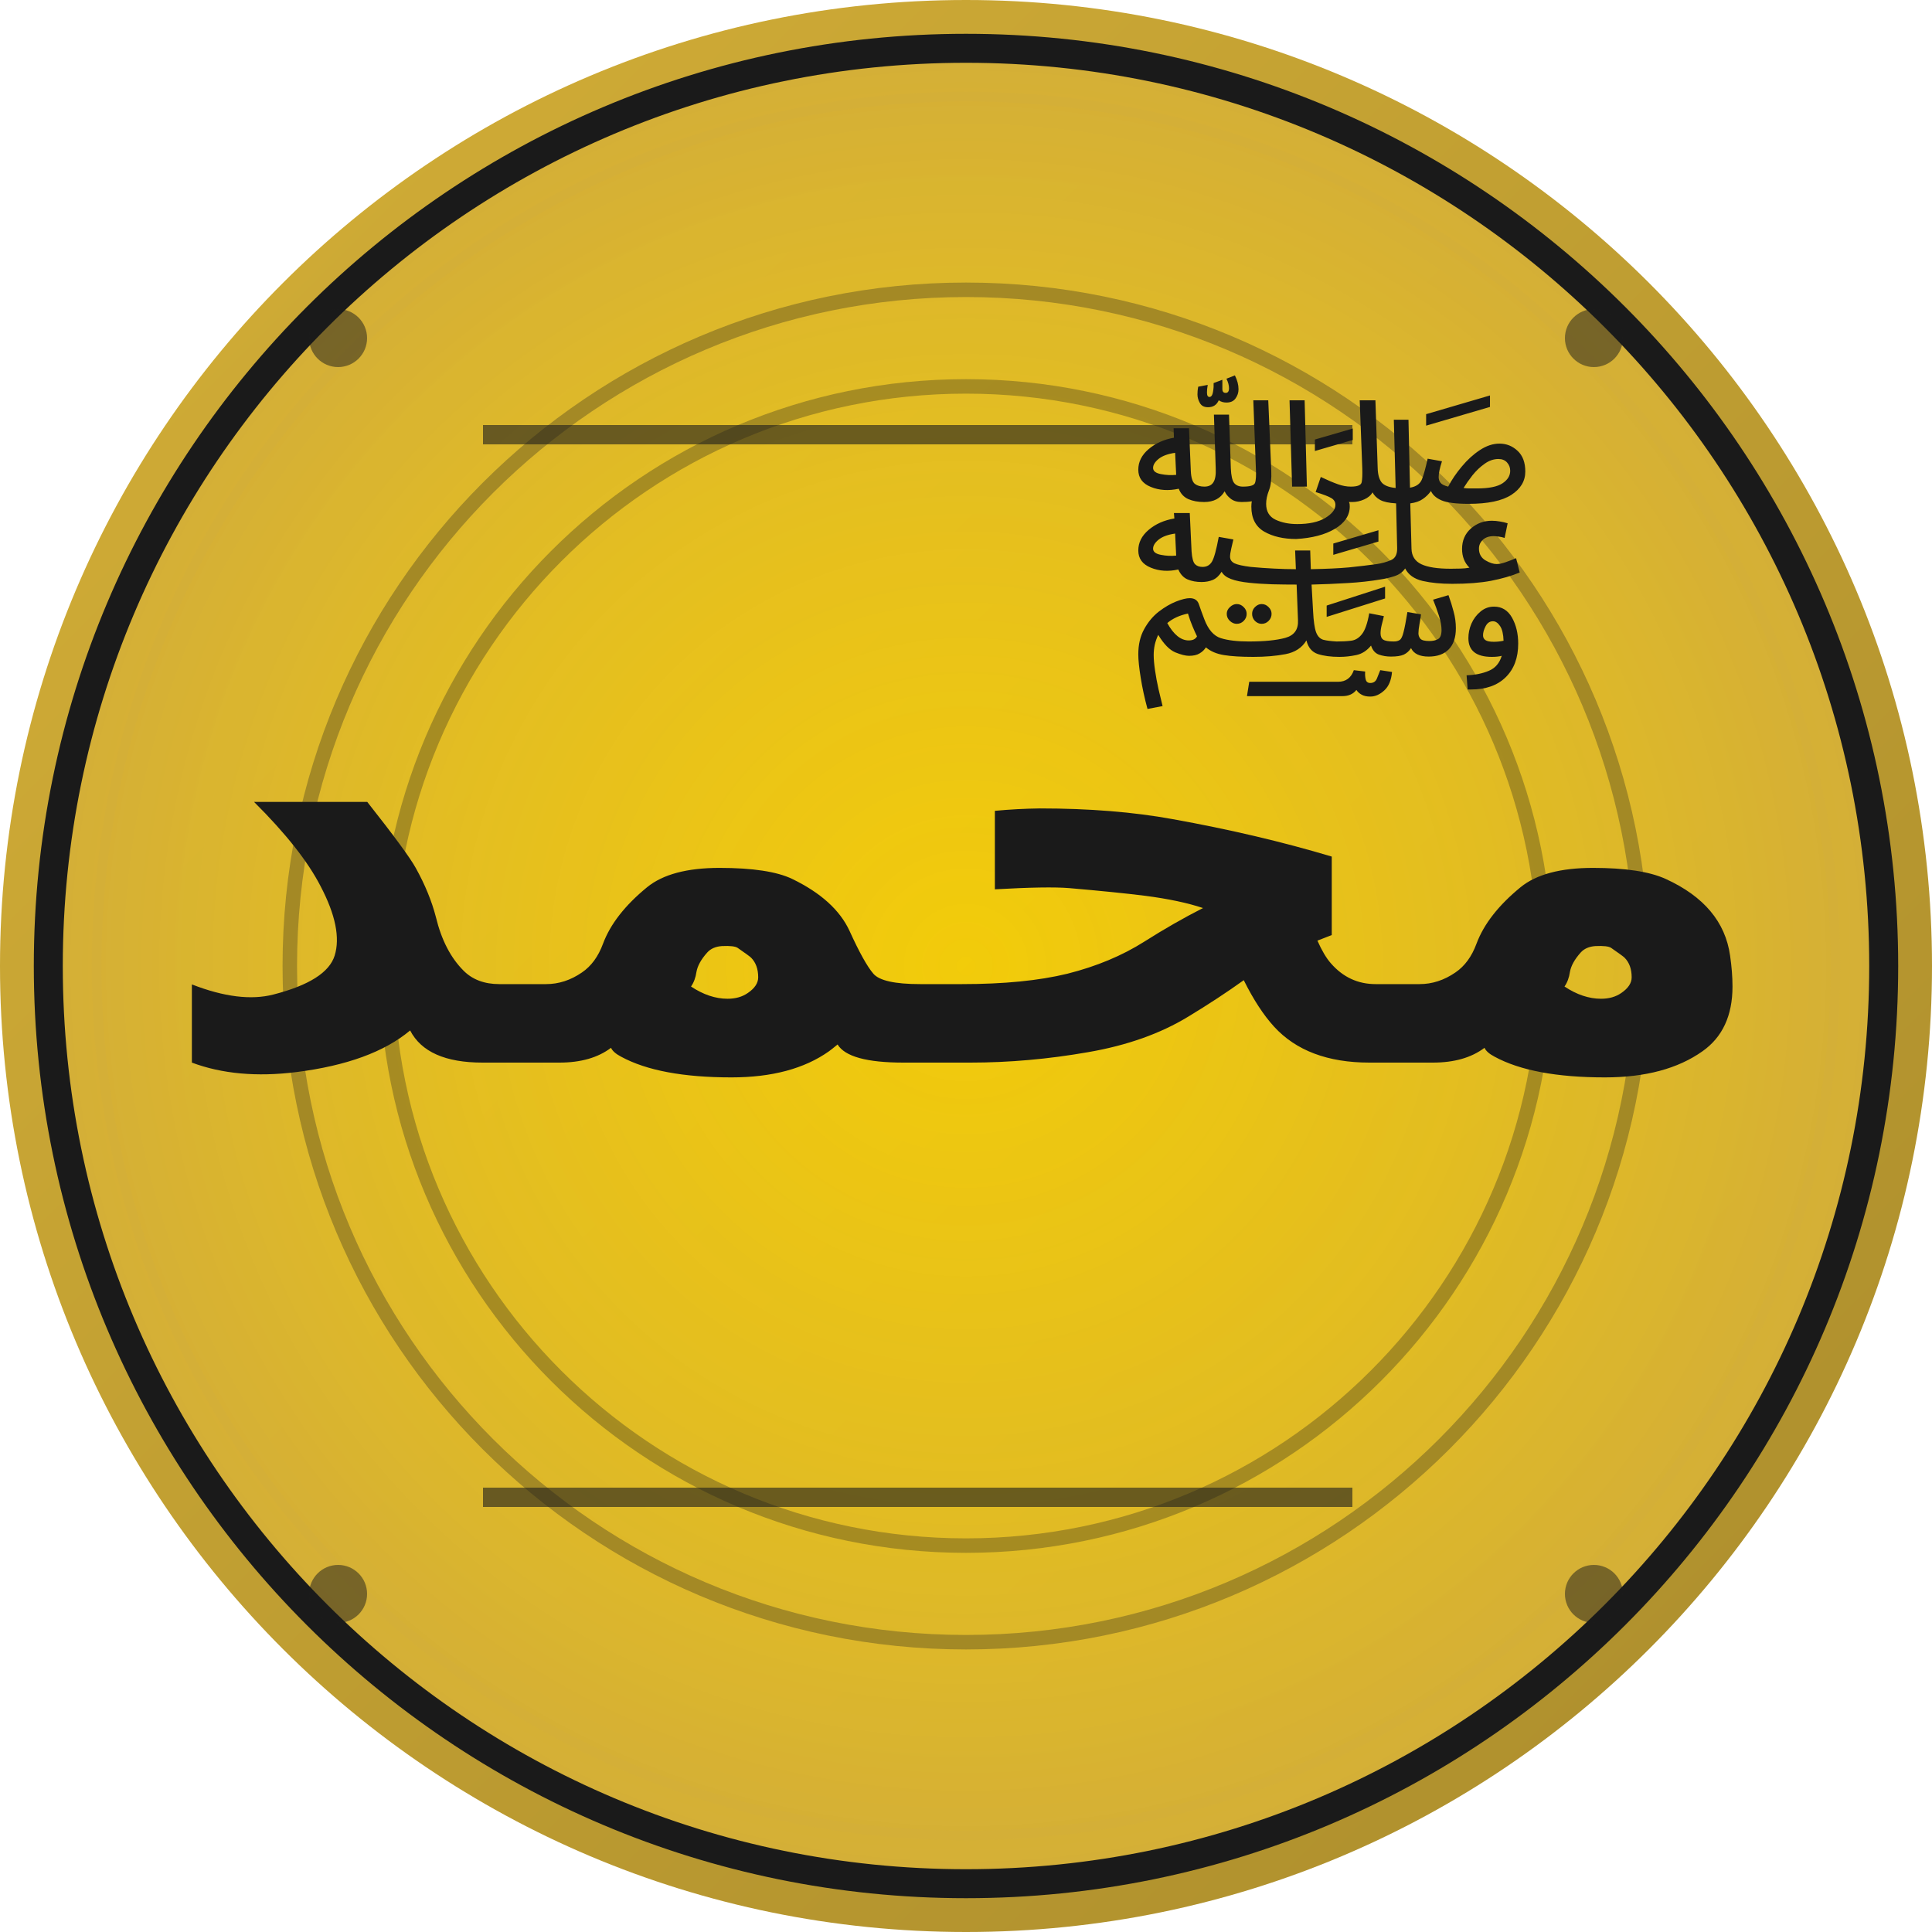
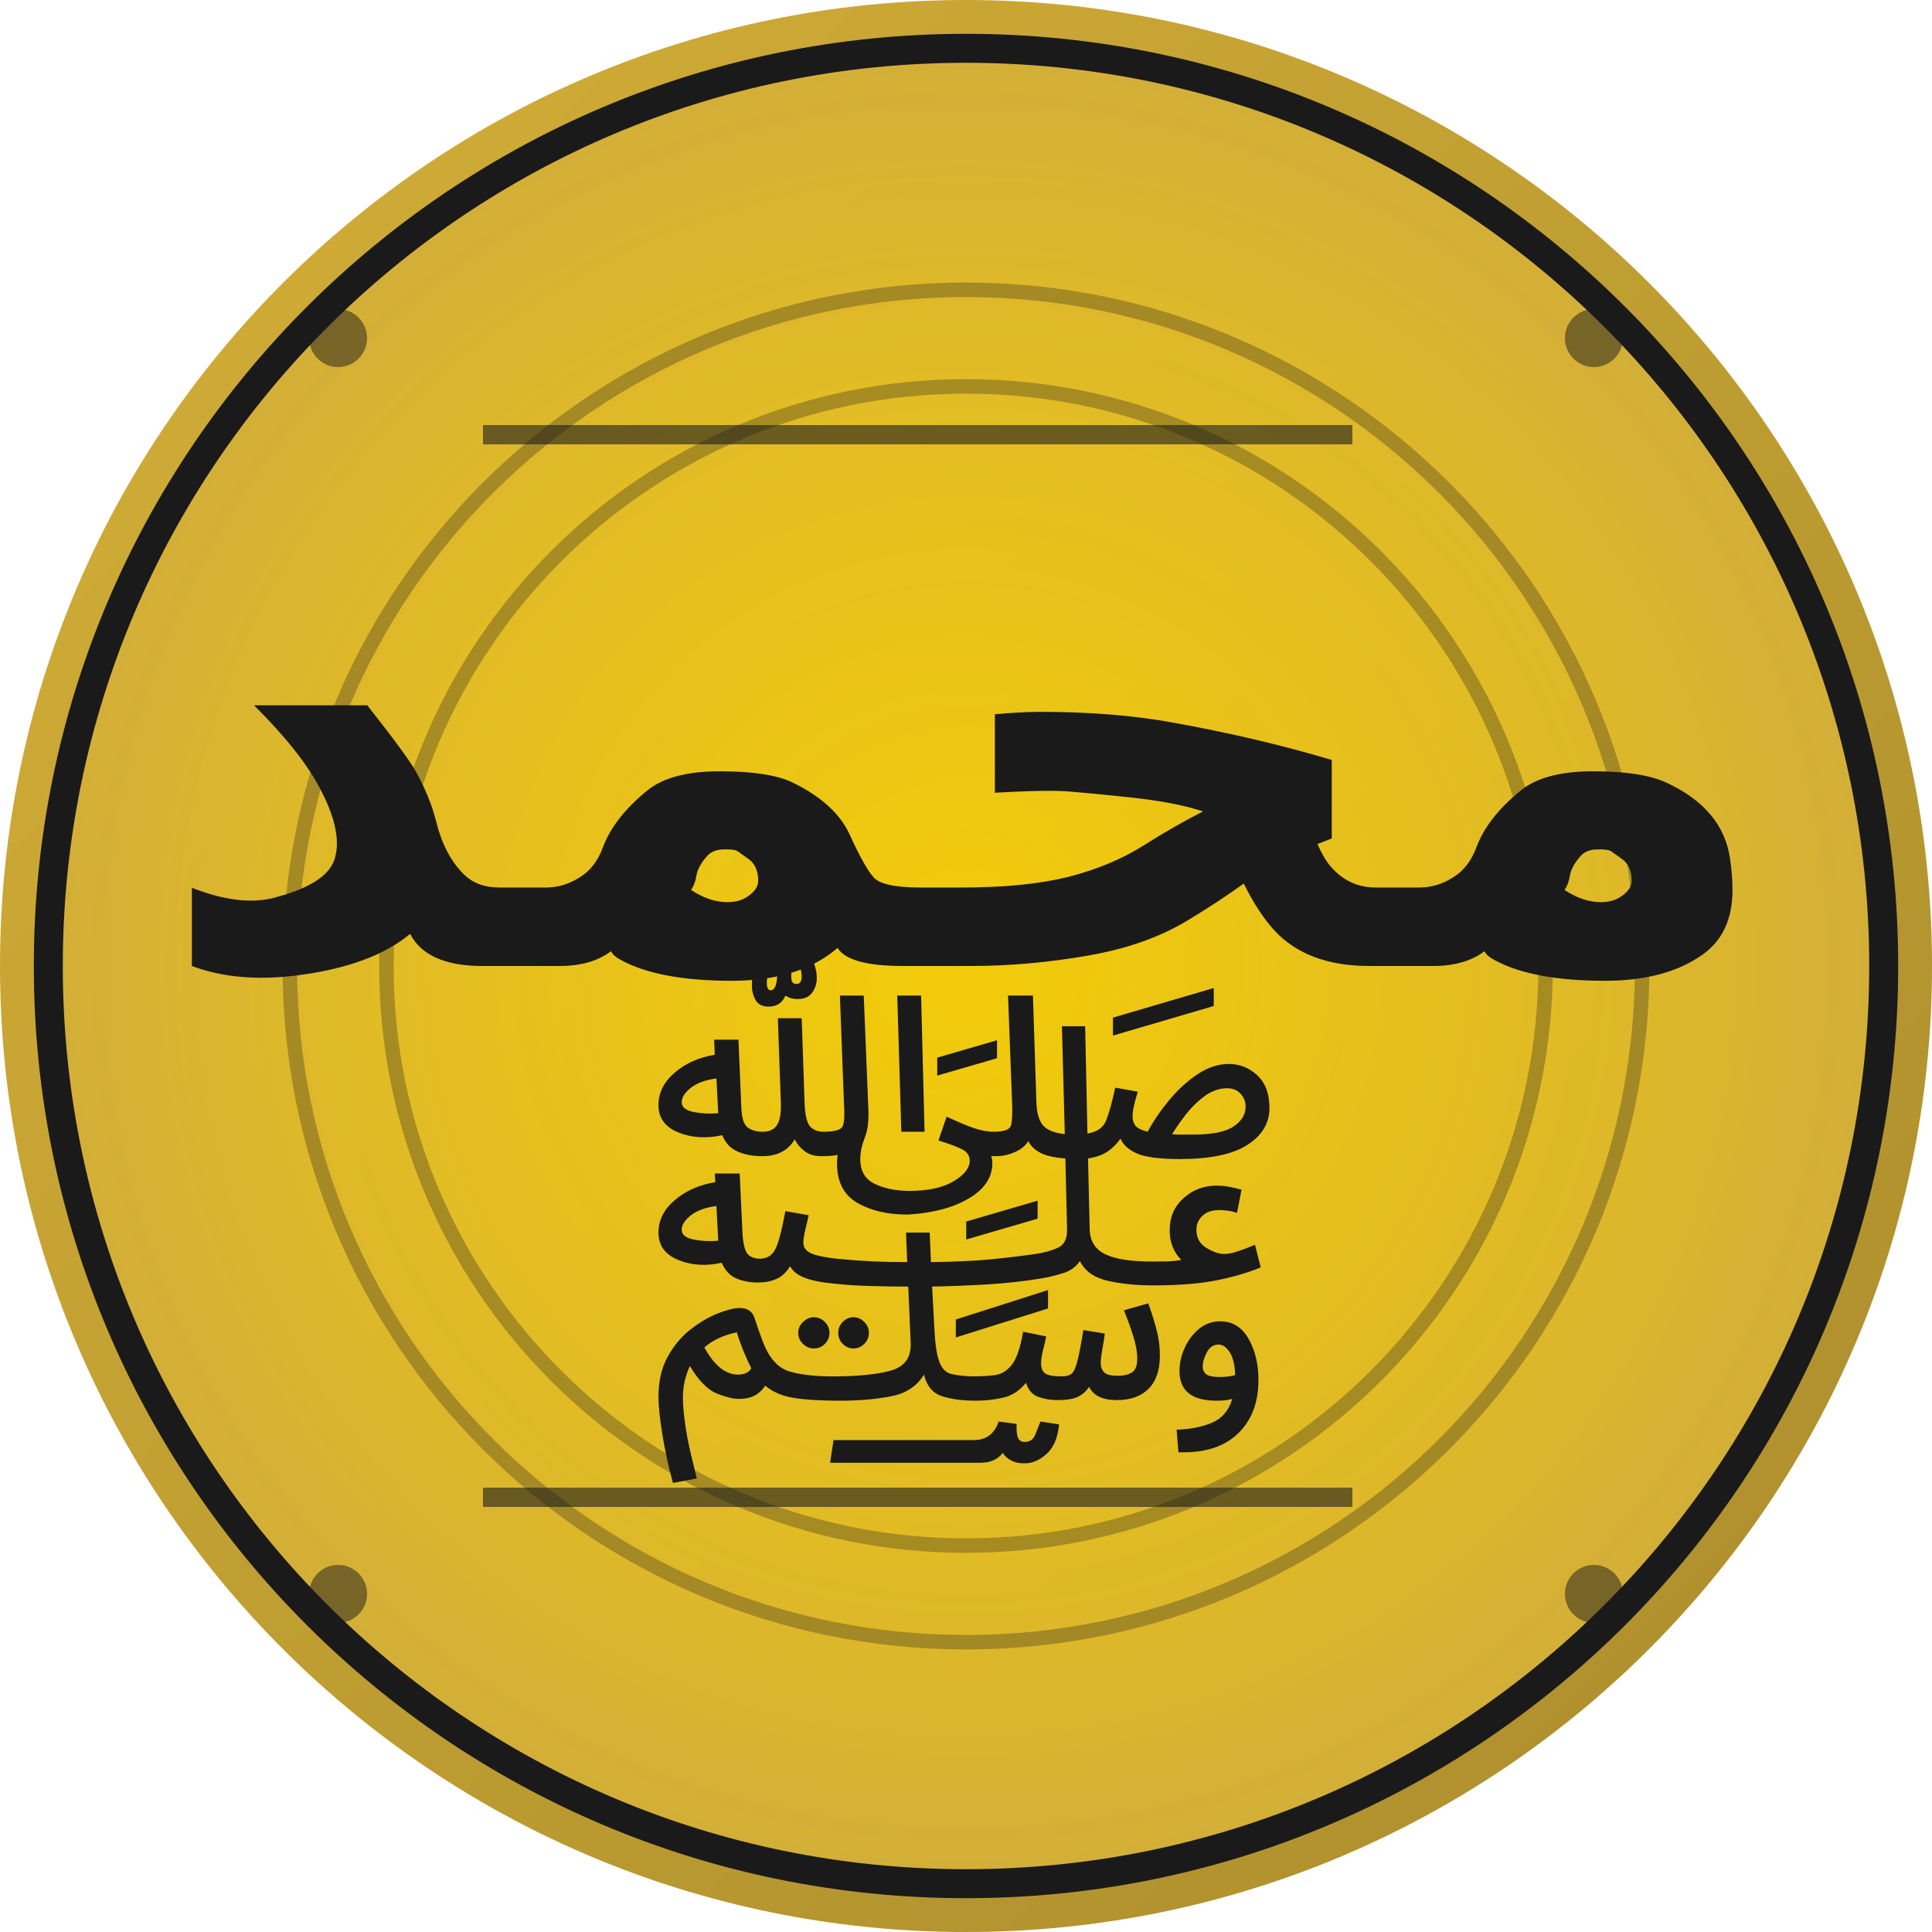
<svg xmlns="http://www.w3.org/2000/svg" viewBox="0 0 200 200" width="200" height="200">
  <defs>
    <linearGradient id="bgGradient" x1="0%" y1="0%" x2="100%" y2="100%">
      <stop offset="0%" style="stop-color:#d4af37;stop-opacity:1" />
      <stop offset="100%" style="stop-color:#aa8c2c;stop-opacity:1" />
    </linearGradient>
    <radialGradient id="centerGlow" cx="50%" cy="50%" r="50%">
      <stop offset="0%" style="stop-color:#ffd700;stop-opacity:0.8" />
      <stop offset="100%" style="stop-color:#d4af37;stop-opacity:1" />
    </radialGradient>
  </defs>
  <circle cx="100" cy="100" r="100" fill="url(#bgGradient)" />
  <circle cx="100" cy="100" r="95" fill="url(#centerGlow)" />
  <circle cx="100" cy="100" r="95" fill="none" stroke="#1a1a1a" stroke-width="3" />
  <circle cx="100" cy="100" r="90" fill="none" stroke="#d4af37" stroke-width="1" />
  <g fill="none" stroke="#1a1a1a" stroke-width="1.5" opacity="0.3">
    <circle cx="100" cy="100" r="70" />
    <circle cx="100" cy="100" r="60" />
  </g>
-   <text x="100" y="110" font-family="Arial, sans-serif" font-size="65" font-weight="bold" text-anchor="middle" fill="#1a1a1a" direction="rtl" style="font-family: 'Traditional Arabic', 'Simplified Arabic', Arial; letter-spacing: 0px;">
+   <text x="100" y="100" font-family="Arial, sans-serif" font-size="65" font-weight="bold" text-anchor="middle" fill="#1a1a1a" direction="rtl" style="font-family: 'Traditional Arabic', 'Simplified Arabic', Arial; letter-spacing: 0px;">
    محمد
  </text>
-   <text x="138" y="68" font-family="Arial, sans-serif" font-size="38" font-weight="bold" text-anchor="middle" fill="#1a1a1a" style="text-shadow: 0 0 2px rgba(212, 175, 55, 0.8);">
+   <text x="100" y="145" font-family="Arial, sans-serif" font-size="60" font-weight="bold" text-anchor="middle" fill="#1a1a1a">
    ﷺ
  </text>
  <line x1="50" y1="45" x2="140" y2="45" stroke="#1a1a1a" stroke-width="2" opacity="0.6" />
  <line x1="50" y1="155" x2="140" y2="155" stroke="#1a1a1a" stroke-width="2" opacity="0.6" />
  <circle cx="35" cy="35" r="3" fill="#1a1a1a" opacity="0.5" />
  <circle cx="165" cy="35" r="3" fill="#1a1a1a" opacity="0.5" />
  <circle cx="35" cy="165" r="3" fill="#1a1a1a" opacity="0.5" />
  <circle cx="165" cy="165" r="3" fill="#1a1a1a" opacity="0.5" />
</svg>
